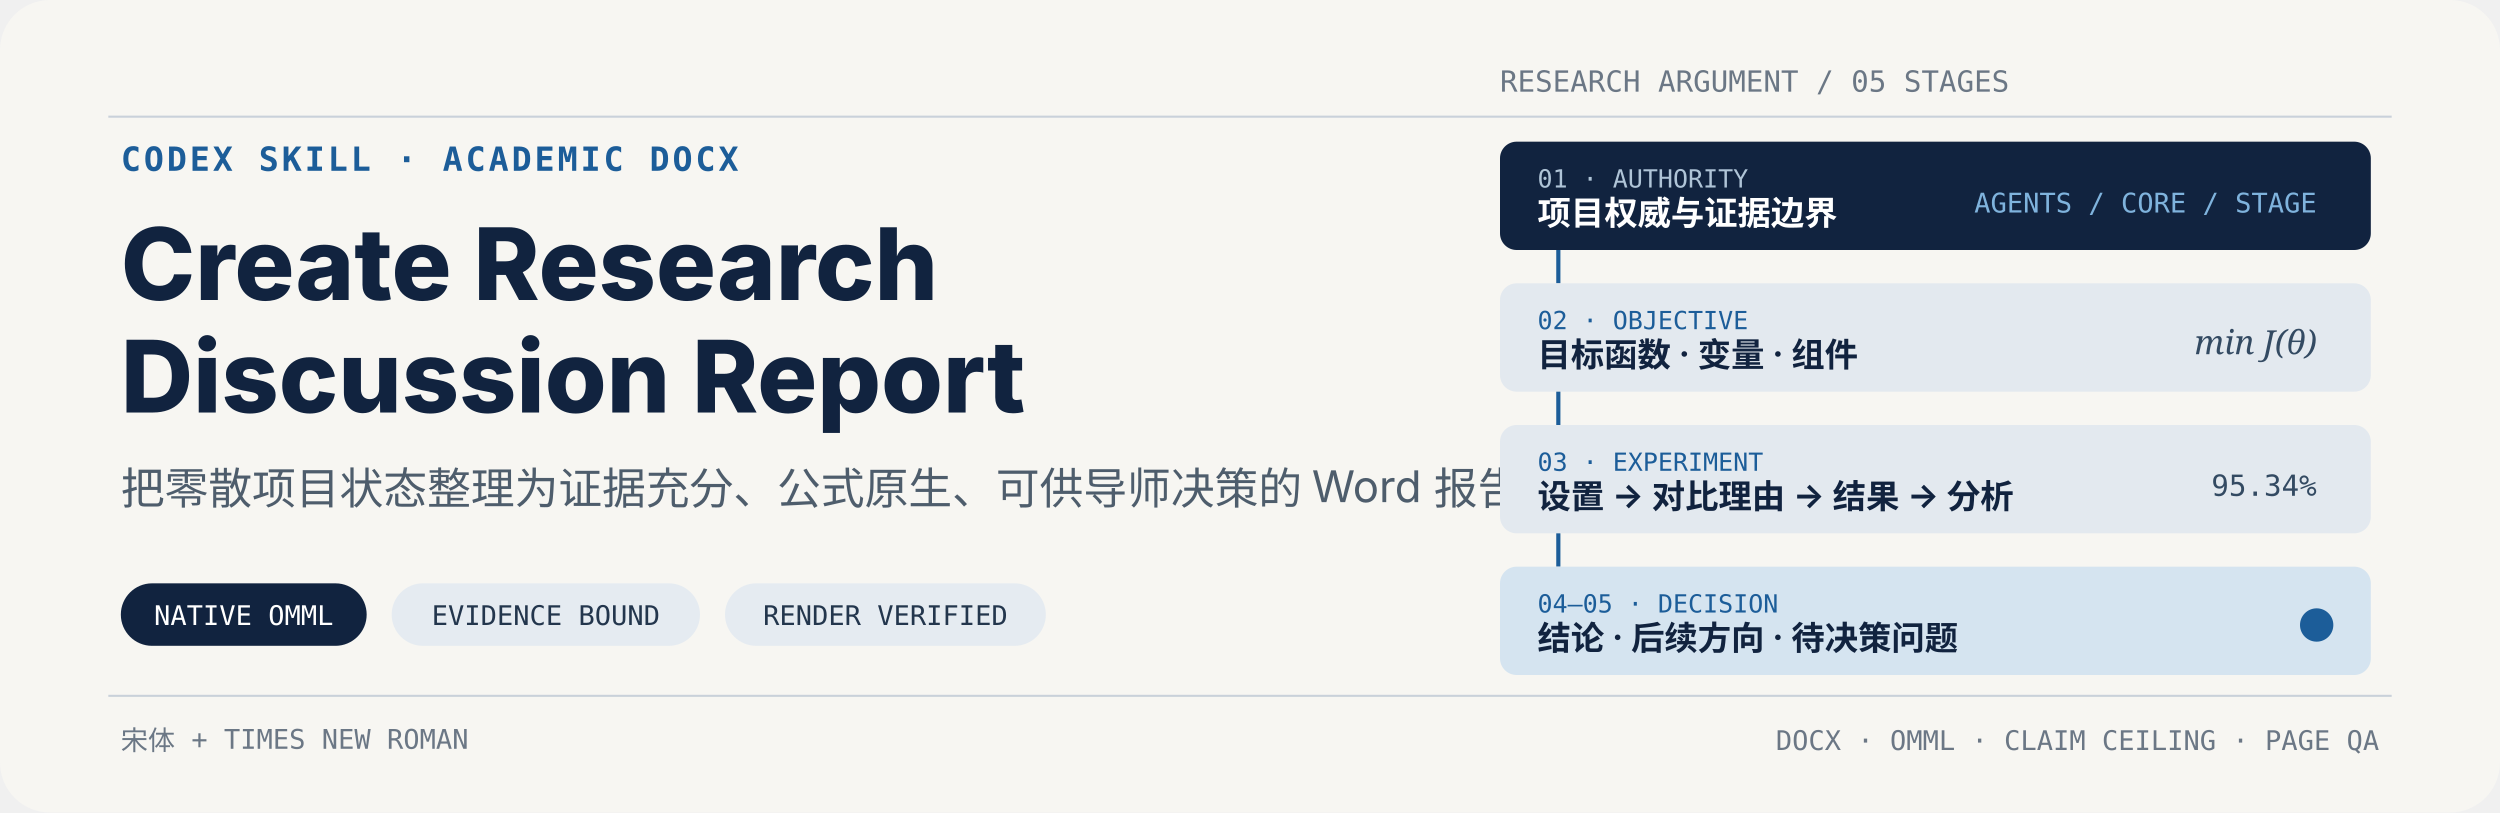
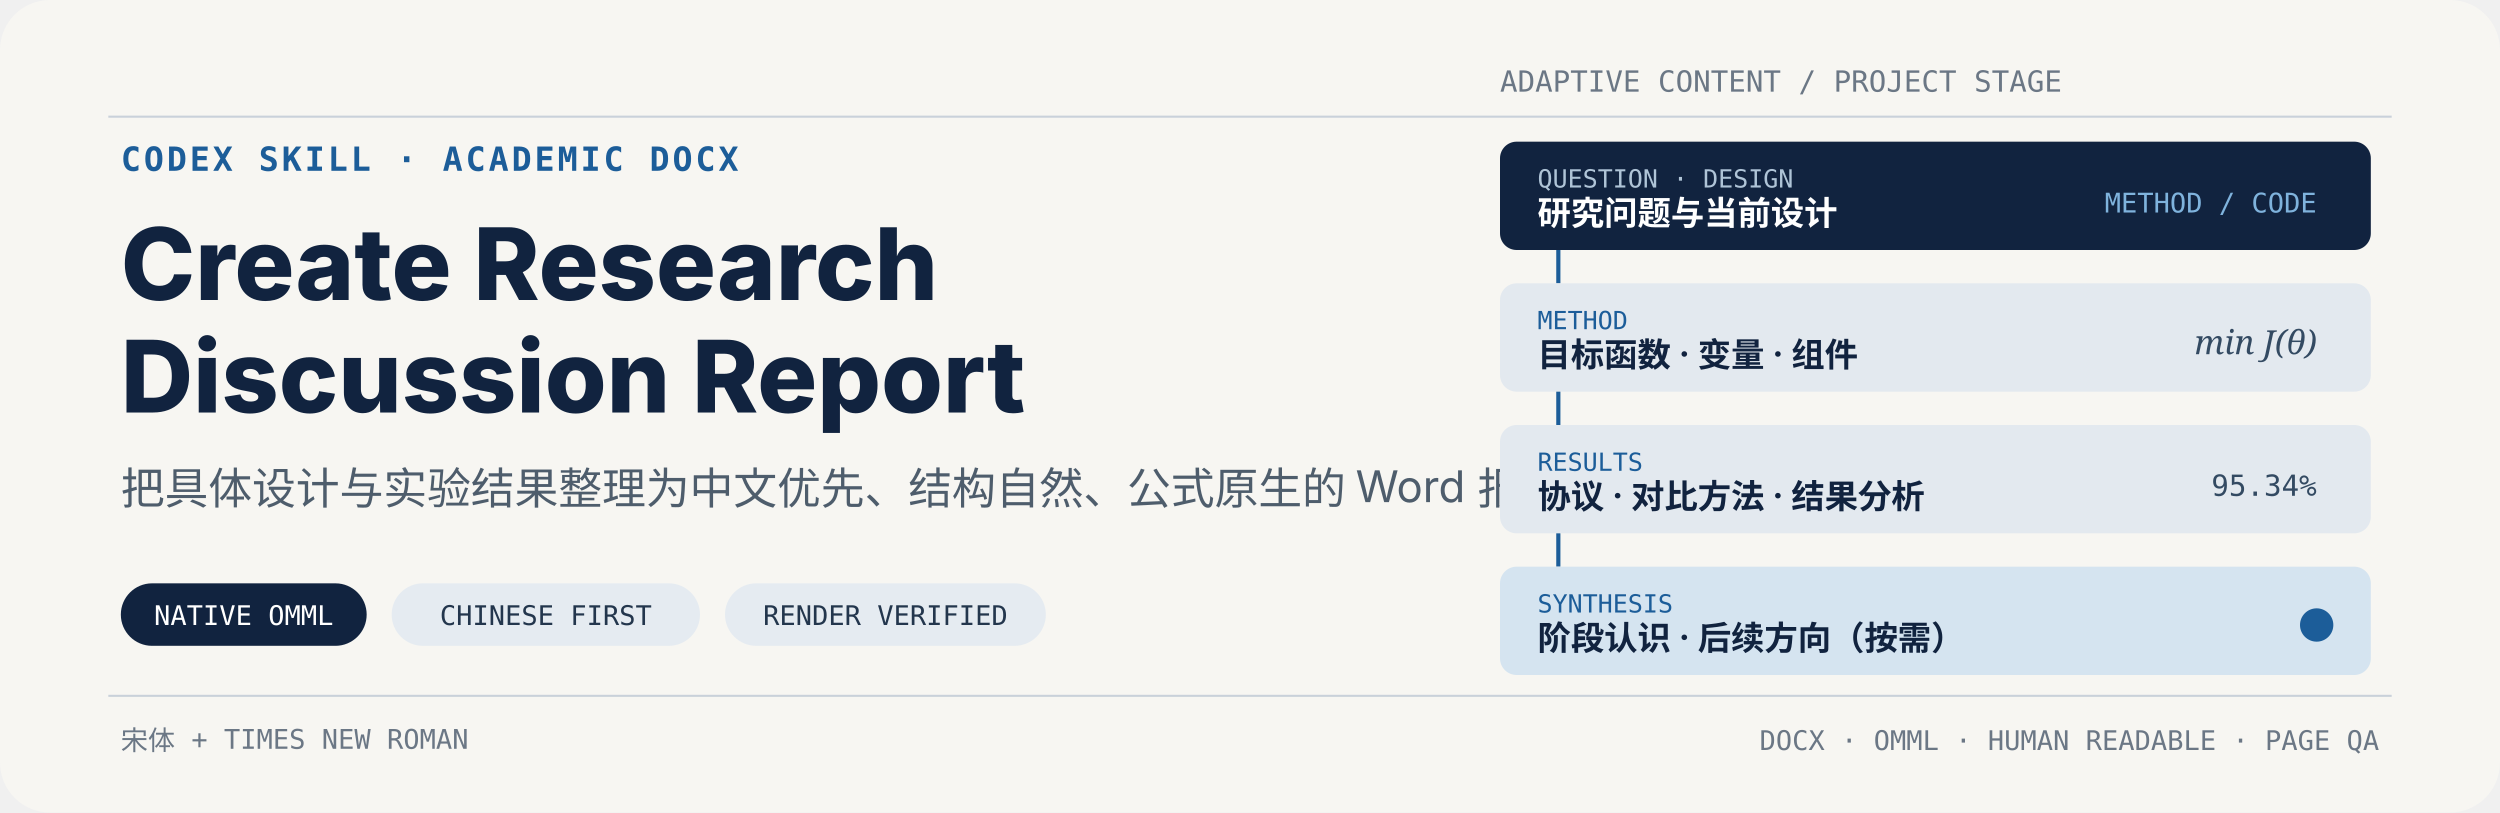
<svg xmlns="http://www.w3.org/2000/svg" width="1200" height="390" viewBox="0 0 1200 390" role="img" aria-labelledby="title desc">
  <rect width="1200" height="390" rx="24" fill="#F7F6F2" />
  <path d="M52 56H1148" stroke="#C9D1DA" stroke-width="1" />
  <path d="M52 334H1148" stroke="#C9D1DA" stroke-width="1" />
  <g transform="translate(58 82)">
    <text x="0" y="0" fill="#1C5D99" font-family="ui-monospace, SFMono-Regular, Menlo, monospace" font-size="16" font-weight="700" letter-spacing="1.4">CODEX SKILL · ACADEMIC DOCX</text>
    <text x="0" y="62" fill="#11233F" font-family="-apple-system, BlinkMacSystemFont, Segoe UI, PingFang SC, sans-serif" font-size="48" font-weight="760">Create Research</text>
    <text x="0" y="116" fill="#11233F" font-family="-apple-system, BlinkMacSystemFont, Segoe UI, PingFang SC, sans-serif" font-size="48" font-weight="760">Discussion Report</text>
-     <text x="0" y="160" fill="#4E5D6C" font-family="-apple-system, BlinkMacSystemFont, Segoe UI, PingFang SC, sans-serif" font-size="21">把零散项目状态整理为证据充分、公式原生、可供导师决策的 Word 报告</text>
+     <text x="0" y="160" fill="#4E5D6C" font-family="-apple-system, BlinkMacSystemFont, Segoe UI, PingFang SC, sans-serif" font-size="21">把具体设计与实验结果整理为中文优先、结构自然、公式原生的 Word 报告</text>
    <g transform="translate(0 198)">
      <rect x="0" y="0" width="118" height="30" rx="15" fill="#11233F" />
      <text x="59" y="20" text-anchor="middle" fill="#FFFFFF" font-family="ui-monospace, SFMono-Regular, Menlo, monospace" font-size="13">NATIVE OMML</text>
      <rect x="130" y="0" width="148" height="30" rx="15" fill="#E5EBF1" />
-       <text x="204" y="20" text-anchor="middle" fill="#23364D" font-family="ui-monospace, SFMono-Regular, Menlo, monospace" font-size="13">EVIDENCE BOUND</text>
+       <text x="204" y="20" text-anchor="middle" fill="#23364D" font-family="ui-monospace, SFMono-Regular, Menlo, monospace" font-size="13">CHINESE FIRST</text>
      <rect x="290" y="0" width="154" height="30" rx="15" fill="#E5EBF1" />
      <text x="367" y="20" text-anchor="middle" fill="#23364D" font-family="ui-monospace, SFMono-Regular, Menlo, monospace" font-size="13">RENDER VERIFIED</text>
    </g>
  </g>
  <g transform="translate(720 44)">
-     <text x="0" y="0" fill="#6B7785" font-family="ui-monospace, SFMono-Regular, Menlo, monospace" font-size="14">RESEARCH ARGUMENT / 05 STAGES</text>
+     <text x="0" y="0" fill="#6B7785" font-family="ui-monospace, SFMono-Regular, Menlo, monospace" font-size="14">ADAPTIVE CONTENT / PROJECT STAGE</text>
    <g transform="translate(0 24)">
      <rect width="418" height="52" rx="8" fill="#11233F" />
-       <text x="18" y="22" fill="#AFC4D7" font-family="ui-monospace, SFMono-Regular, Menlo, monospace" font-size="12">01 · AUTHORITY</text>
-       <text x="18" y="40" fill="#FFFFFF" font-family="-apple-system, BlinkMacSystemFont, Segoe UI, PingFang SC, sans-serif" font-size="16" font-weight="650">项目权威与证据边界</text>
-       <text x="392" y="34" text-anchor="end" fill="#7FB3DD" font-family="ui-monospace, SFMono-Regular, Menlo, monospace" font-size="13">AGENTS / CORE / STAGE</text>
+       <text x="18" y="22" fill="#AFC4D7" font-family="ui-monospace, SFMono-Regular, Menlo, monospace" font-size="12">QUESTION · DESIGN</text>
+       <text x="18" y="40" fill="#FFFFFF" font-family="-apple-system, BlinkMacSystemFont, Segoe UI, PingFang SC, sans-serif" font-size="16" font-weight="650">研究问题与当前设计</text>
+       <text x="392" y="34" text-anchor="end" fill="#7FB3DD" font-family="ui-monospace, SFMono-Regular, Menlo, monospace" font-size="13">METHOD / CODE</text>
    </g>
    <path d="M28 76V92" stroke="#1C5D99" stroke-width="2" />
    <g transform="translate(0 92)">
      <rect width="418" height="52" rx="8" fill="#E3E9EF" />
-       <text x="18" y="22" fill="#1C5D99" font-family="ui-monospace, SFMono-Regular, Menlo, monospace" font-size="12">02 · OBJECTIVE</text>
+       <text x="18" y="22" fill="#1C5D99" font-family="ui-monospace, SFMono-Regular, Menlo, monospace" font-size="12">METHOD</text>
      <text x="18" y="40" fill="#11233F" font-family="-apple-system, BlinkMacSystemFont, Segoe UI, PingFang SC, sans-serif" font-size="16" font-weight="650">目标函数 · 变量 · 组件</text>
      <text x="392" y="34" text-anchor="end" fill="#334A62" font-family="Georgia, Songti SC, serif" font-size="16" font-style="italic">min J(θ)</text>
    </g>
    <path d="M28 144V160" stroke="#1C5D99" stroke-width="2" />
    <g transform="translate(0 160)">
      <rect width="418" height="52" rx="8" fill="#E3E9EF" />
-       <text x="18" y="22" fill="#1C5D99" font-family="ui-monospace, SFMono-Regular, Menlo, monospace" font-size="12">03 · EXPERIMENT</text>
-       <text x="18" y="40" fill="#11233F" font-family="-apple-system, BlinkMacSystemFont, Segoe UI, PingFang SC, sans-serif" font-size="16" font-weight="650">设置 → 对比理由 → 结果 → 分析</text>
+       <text x="18" y="22" fill="#1C5D99" font-family="ui-monospace, SFMono-Regular, Menlo, monospace" font-size="12">RESULTS</text>
+       <text x="18" y="40" fill="#11233F" font-family="-apple-system, BlinkMacSystemFont, Segoe UI, PingFang SC, sans-serif" font-size="16" font-weight="650">协议 · 对比方法 · 结果分析</text>
      <text x="392" y="34" text-anchor="end" fill="#334A62" font-family="ui-monospace, SFMono-Regular, Menlo, monospace" font-size="14">95.34%</text>
    </g>
    <path d="M28 212V228" stroke="#1C5D99" stroke-width="2" />
    <g transform="translate(0 228)">
      <rect width="418" height="52" rx="8" fill="#D5E4F0" />
-       <text x="18" y="22" fill="#1C5D99" font-family="ui-monospace, SFMono-Regular, Menlo, monospace" font-size="12">04–05 · DECISION</text>
-       <text x="18" y="40" fill="#11233F" font-family="-apple-system, BlinkMacSystemFont, Segoe UI, PingFang SC, sans-serif" font-size="16" font-weight="700">结论 · 后续方向 · 待决策问题</text>
+       <text x="18" y="22" fill="#1C5D99" font-family="ui-monospace, SFMono-Regular, Menlo, monospace" font-size="12">SYNTHESIS</text>
+       <text x="18" y="40" fill="#11233F" font-family="-apple-system, BlinkMacSystemFont, Segoe UI, PingFang SC, sans-serif" font-size="16" font-weight="700">阶段认识 · 后续方向（按需）</text>
      <circle cx="392" cy="28" r="8" fill="#1C5D99" />
    </g>
  </g>
  <text x="58" y="360" fill="#6B7785" font-family="ui-monospace, SFMono-Regular, Menlo, monospace" font-size="13">宋体 + TIMES NEW ROMAN</text>
-   <text x="1142" y="360" text-anchor="end" fill="#6B7785" font-family="ui-monospace, SFMono-Regular, Menlo, monospace" font-size="13">DOCX · OMML · CLAIM CEILING · PAGE QA</text>
+   <text x="1142" y="360" text-anchor="end" fill="#6B7785" font-family="ui-monospace, SFMono-Regular, Menlo, monospace" font-size="13">DOCX · OMML · HUMAN READABLE · PAGE QA</text>
</svg>
